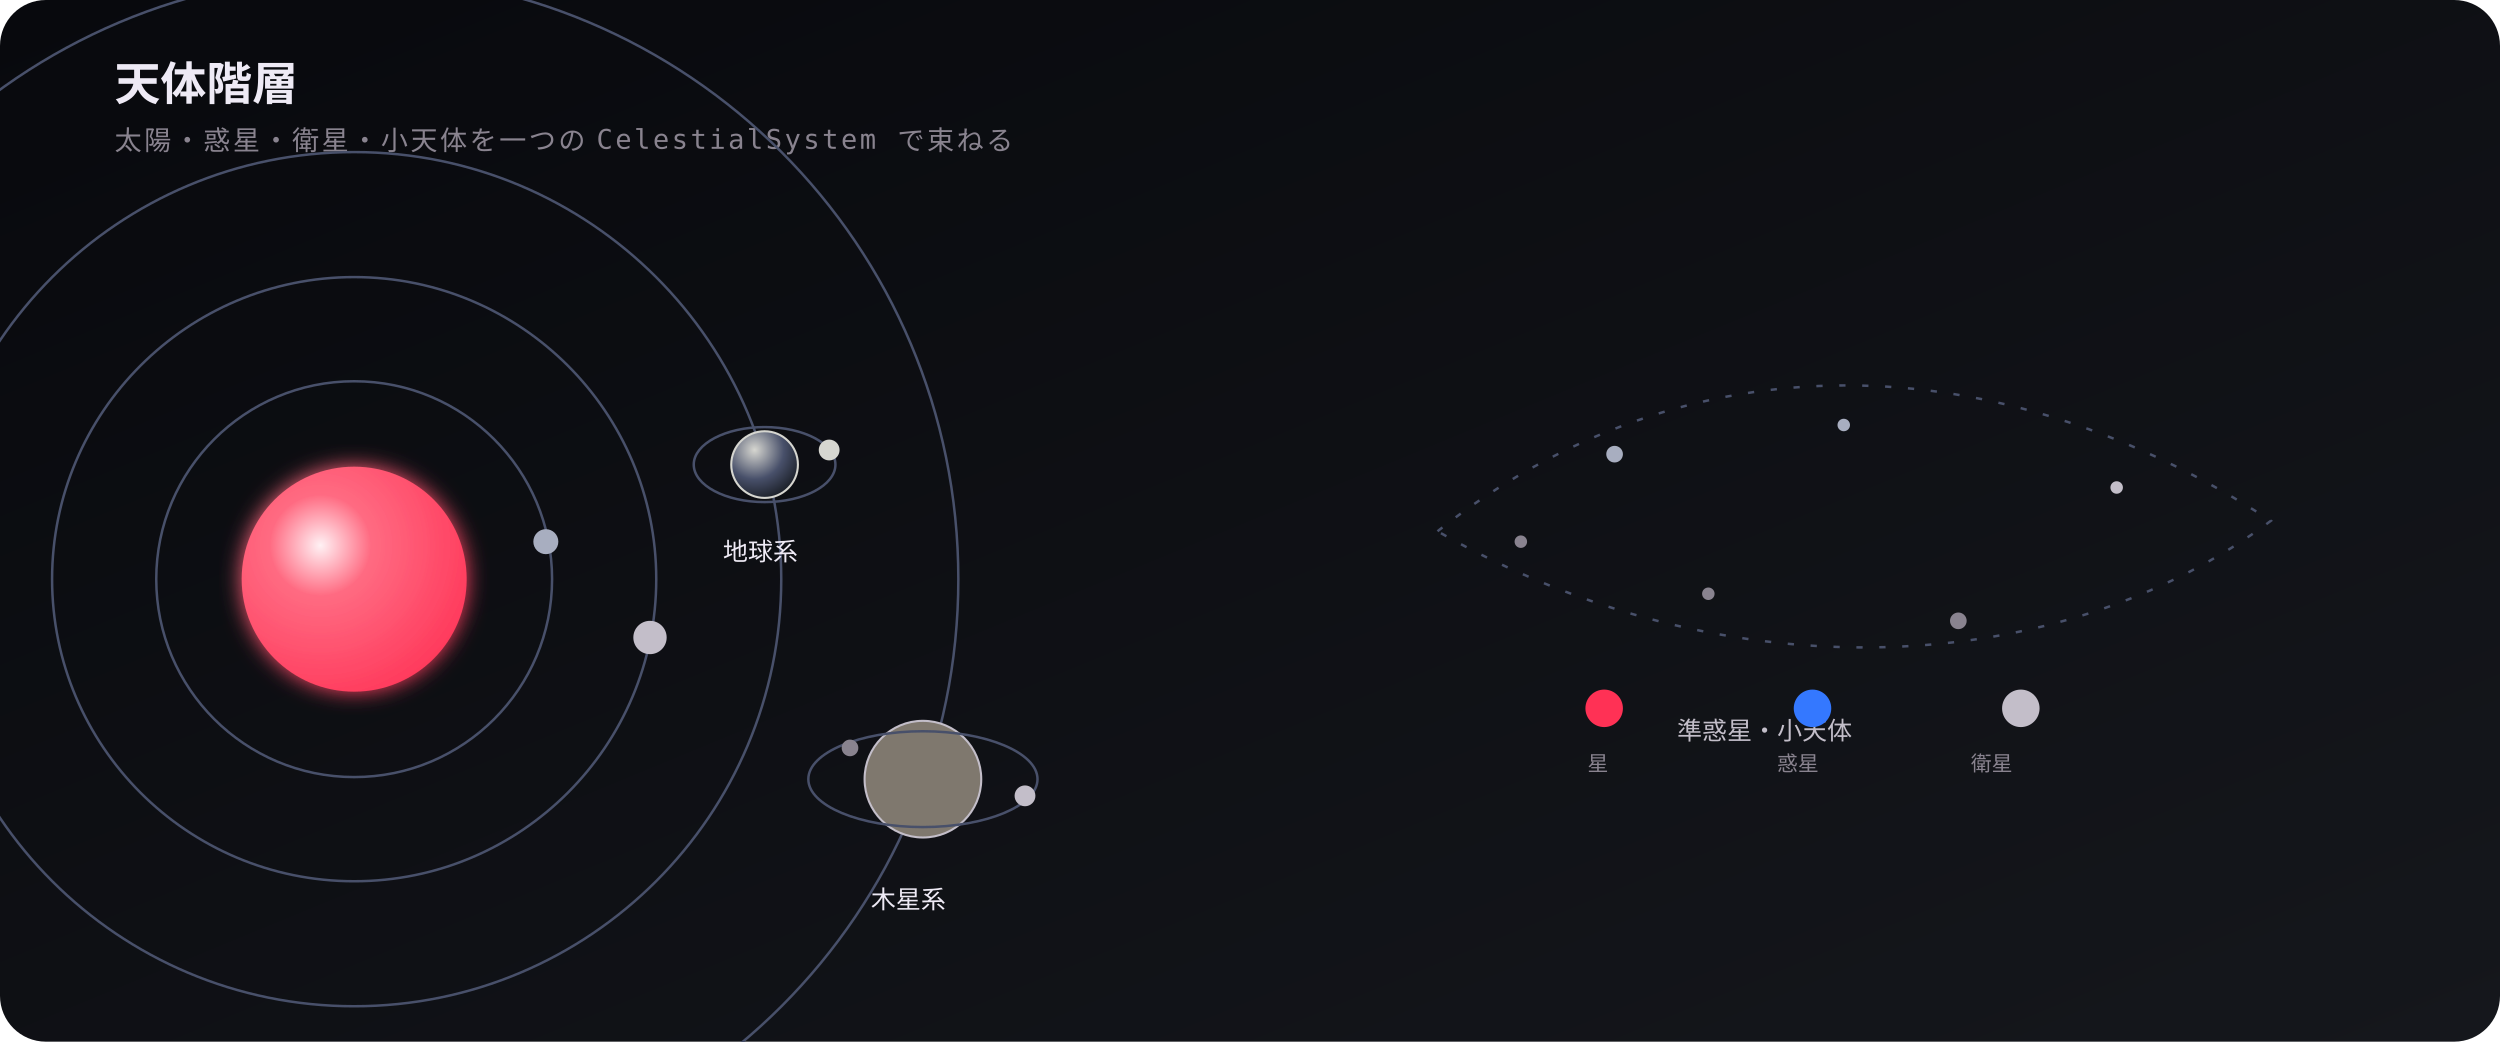
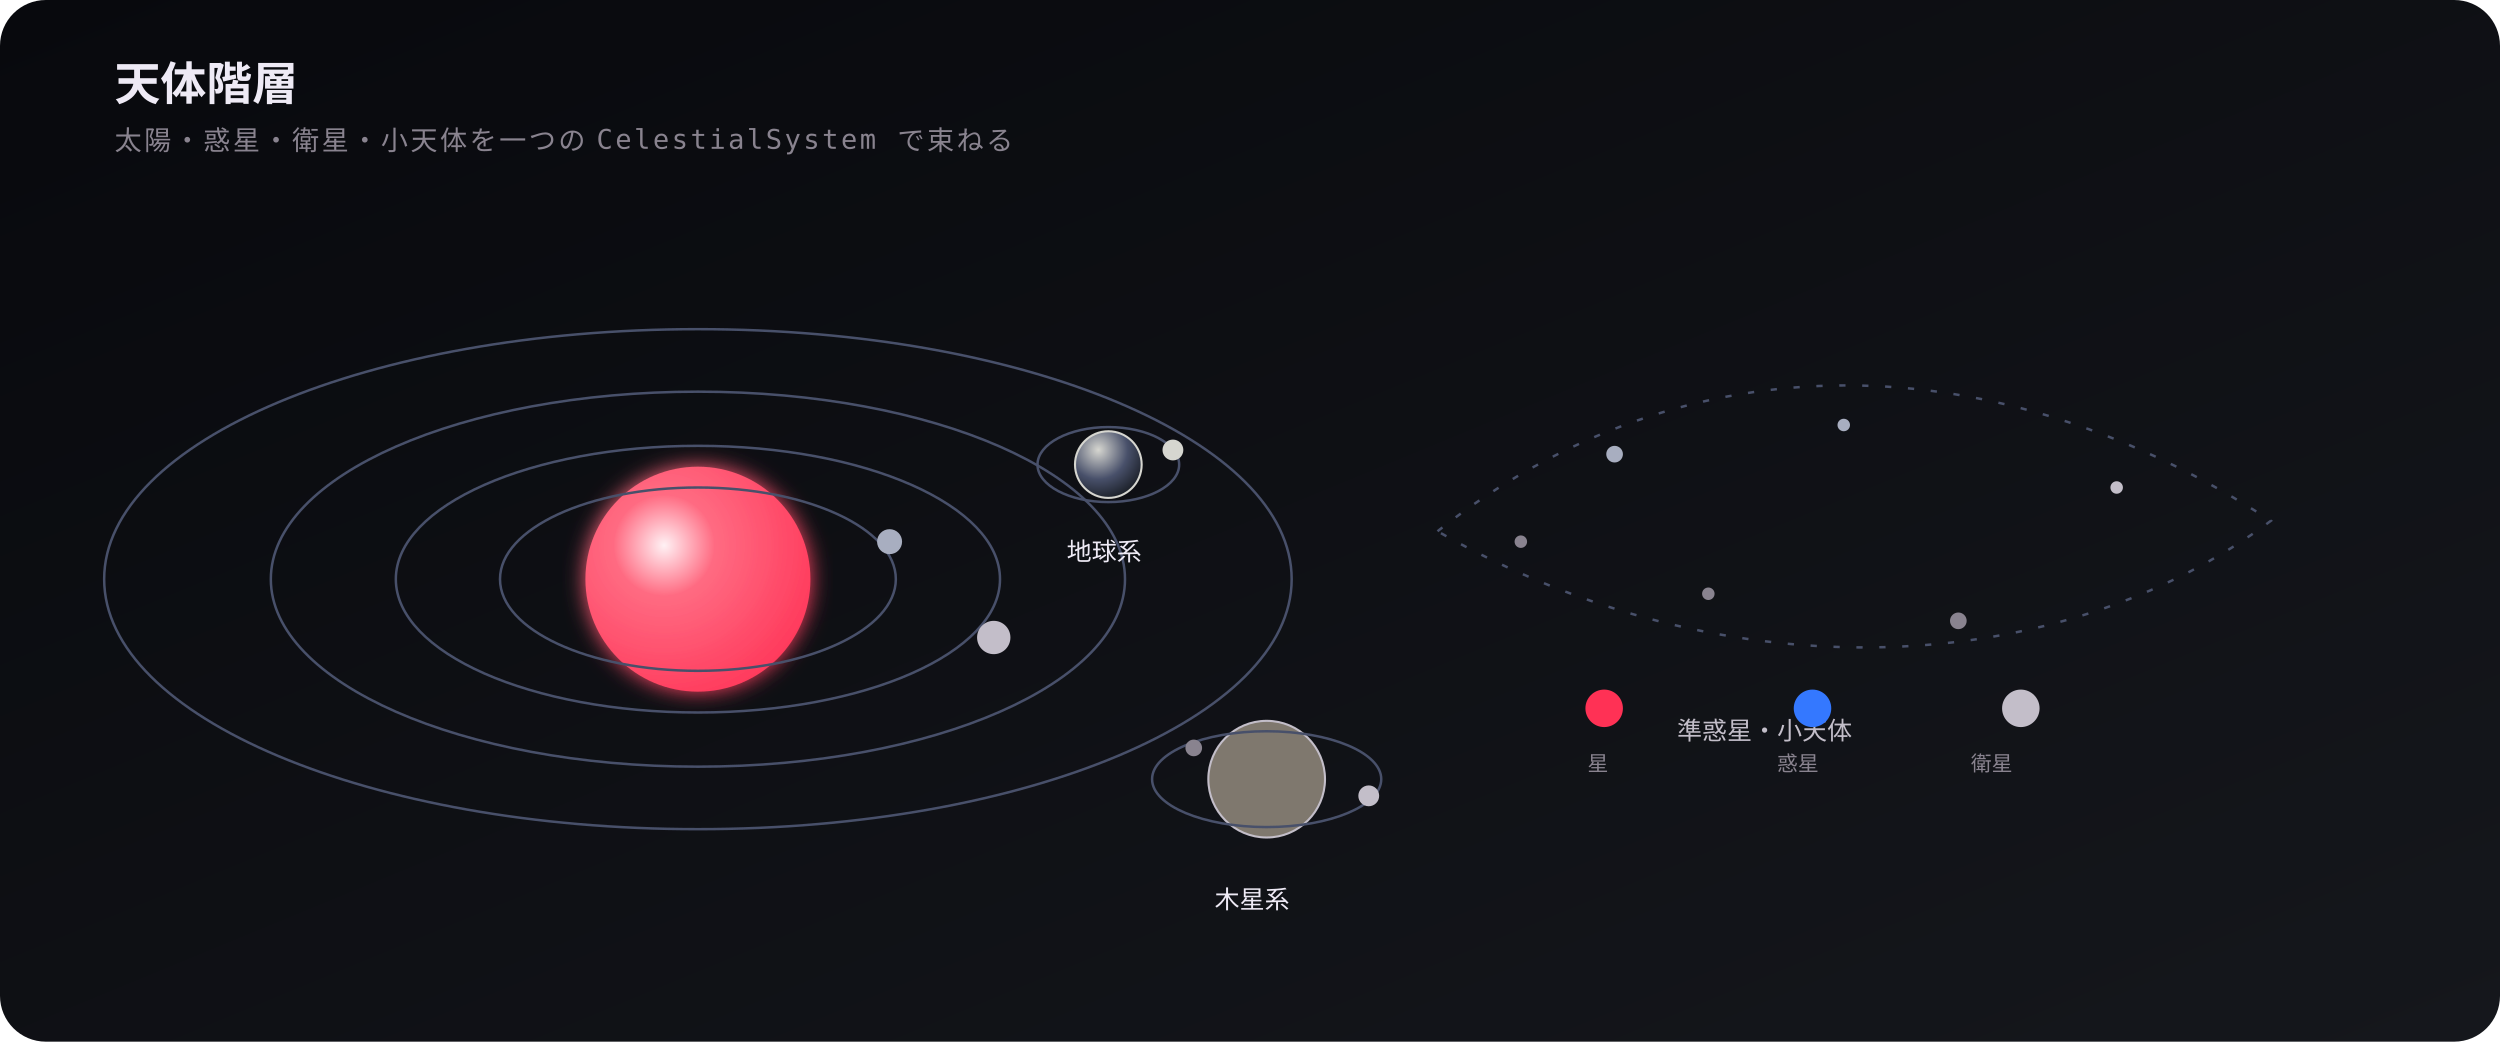
<svg xmlns="http://www.w3.org/2000/svg" width="1200" height="500" viewBox="0 0 1200 500" role="img">
  <defs>
    <style>
.m{font-family:ui-monospace,SFMono-Regular,Menlo,Consolas,"Yu Gothic",monospace}.s{font-family:system-ui,-apple-system,"Hiragino Sans","Yu Gothic",sans-serif}
.t{fill:#eeeaf5}.b{fill:#c3bec9}.d{fill:#89838f}.a{fill:#ff3155}.an{fill:#ff6b82}.sig{fill:#3478ff}
.stroke{fill:none;stroke:#89838f;stroke-width:1.6}.soft{fill:none;stroke:#48506a;stroke-width:1.2}.accent{fill:none;stroke:#ff3155;stroke-width:2.4}.blue{fill:none;stroke:#3478ff;stroke-width:2}.dash{stroke-dasharray:8 8}
.h{font-size:22px;font-weight:700}.k{font-size:13px;letter-spacing:1.2px}.v{font-size:16px;font-weight:650}.sm{font-size:12px}.xs{font-size:10px}
</style>
    <linearGradient id="bg" x1="0" y1="0" x2="1" y2="1">
      <stop stop-color="#08090d" />
      <stop offset="1" stop-color="#15171c" />
    </linearGradient>
    <radialGradient id="earth" cx=".35" cy=".28" r=".8">
      <stop stop-color="#d6d6d0" />
      <stop offset=".55" stop-color="#48506a" />
      <stop offset="1" stop-color="#161a20" />
    </radialGradient>
    <radialGradient id="sun" cx=".35" cy=".35" r=".8">
      <stop stop-color="#fff1f4" />
      <stop offset=".28" stop-color="#ff6b82" />
      <stop offset="1" stop-color="#ff3155" />
    </radialGradient>
    <filter id="glow">
      <feGaussianBlur stdDeviation="5" result="b" />
      <feMerge>
        <feMergeNode in="b" />
        <feMergeNode in="SourceGraphic" />
      </feMerge>
    </filter>
    <marker id="ra" viewBox="0 0 10 10" refX="9" refY="5" markerWidth="7" markerHeight="7" orient="auto">
      <path d="M0 0L10 5 0 10Z" fill="#ff3155" />
    </marker>
    <marker id="ba" viewBox="0 0 10 10" refX="9" refY="5" markerWidth="7" markerHeight="7" orient="auto">
      <path d="M0 0L10 5 0 10Z" fill="#3478ff" />
    </marker>
  </defs>
  <rect width="1200" height="500" rx="22" fill="url(#bg)" />
  <text x="55" y="48" class="m t h">天体階層</text>
  <text x="55" y="72" class="m d k">太陽・惑星・衛星・小天体を一つの CelestialSystem で束ねる</text>
-   <g transform="translate(170 278)">
+   <g transform="translate(335 278)">
    <circle r="54" fill="url(#sun)" filter="url(#glow)" />
-     <circle r="95" class="soft" />
-     <circle r="145" class="soft" />
-     <circle r="205" class="soft" />
-     <circle r="290" class="soft" />
+     <ellipse rx="95" ry="44" class="soft" />
+     <ellipse rx="145" ry="64" class="soft" />
+     <ellipse rx="205" ry="90" class="soft" />
+     <ellipse rx="285" ry="120" class="soft" />
    <circle cx="92" cy="-18" r="6" fill="#a8aec0" />
    <circle cx="142" cy="28" r="8" fill="#c3bec9" />
    <g transform="translate(197 -55)">
      <circle r="16" fill="url(#earth)" stroke="#d6d6d0" />
      <ellipse rx="34" ry="18" class="soft" />
      <circle cx="31" cy="-7" r="5" fill="#d6d6d0" />
      <text x="-20" y="46" class="m t sm">地球系</text>
    </g>
    <g transform="translate(273 96)">
      <circle r="28" fill="#7f786e" stroke="#c3bec9" />
      <ellipse rx="55" ry="23" class="soft" />
      <circle cx="49" cy="8" r="5" fill="#c3bec9" />
      <circle cx="-35" cy="-15" r="4" fill="#89838f" />
      <text x="-25" y="62" class="m t sm">木星系</text>
    </g>
  </g>
  <g transform="translate(690 130)">
    <path d="M0 125C120 30 270 35 400 120C300 195 140 205 0 125Z" fill="none" stroke="#48506a" stroke-width="1.2" stroke-dasharray="3 8" />
    <circle cx="40" cy="130" r="3" fill="#89838f" />
    <circle cx="85" cy="88" r="4" fill="#a8aec0" />
    <circle cx="130" cy="155" r="3" fill="#89838f" />
    <circle cx="195" cy="74" r="3" fill="#a8aec0" />
    <circle cx="250" cy="168" r="4" fill="#89838f" />
    <circle cx="326" cy="104" r="3" fill="#c3bec9" />
    <text x="115" y="225" class="m b sm">準惑星・小天体</text>
  </g>
  <g transform="translate(770 340)">
    <circle cx="0" cy="0" r="9" fill="#ff3155" />
    <circle cx="100" cy="0" r="9" fill="#3478ff" />
    <circle cx="200" cy="0" r="9" fill="#c3bec9" />
    <text x="-8" y="30" class="m d xs">星</text>
    <text x="83" y="30" class="m d xs">惑星</text>
    <text x="176" y="30" class="m d xs">衛星</text>
  </g>
</svg>
